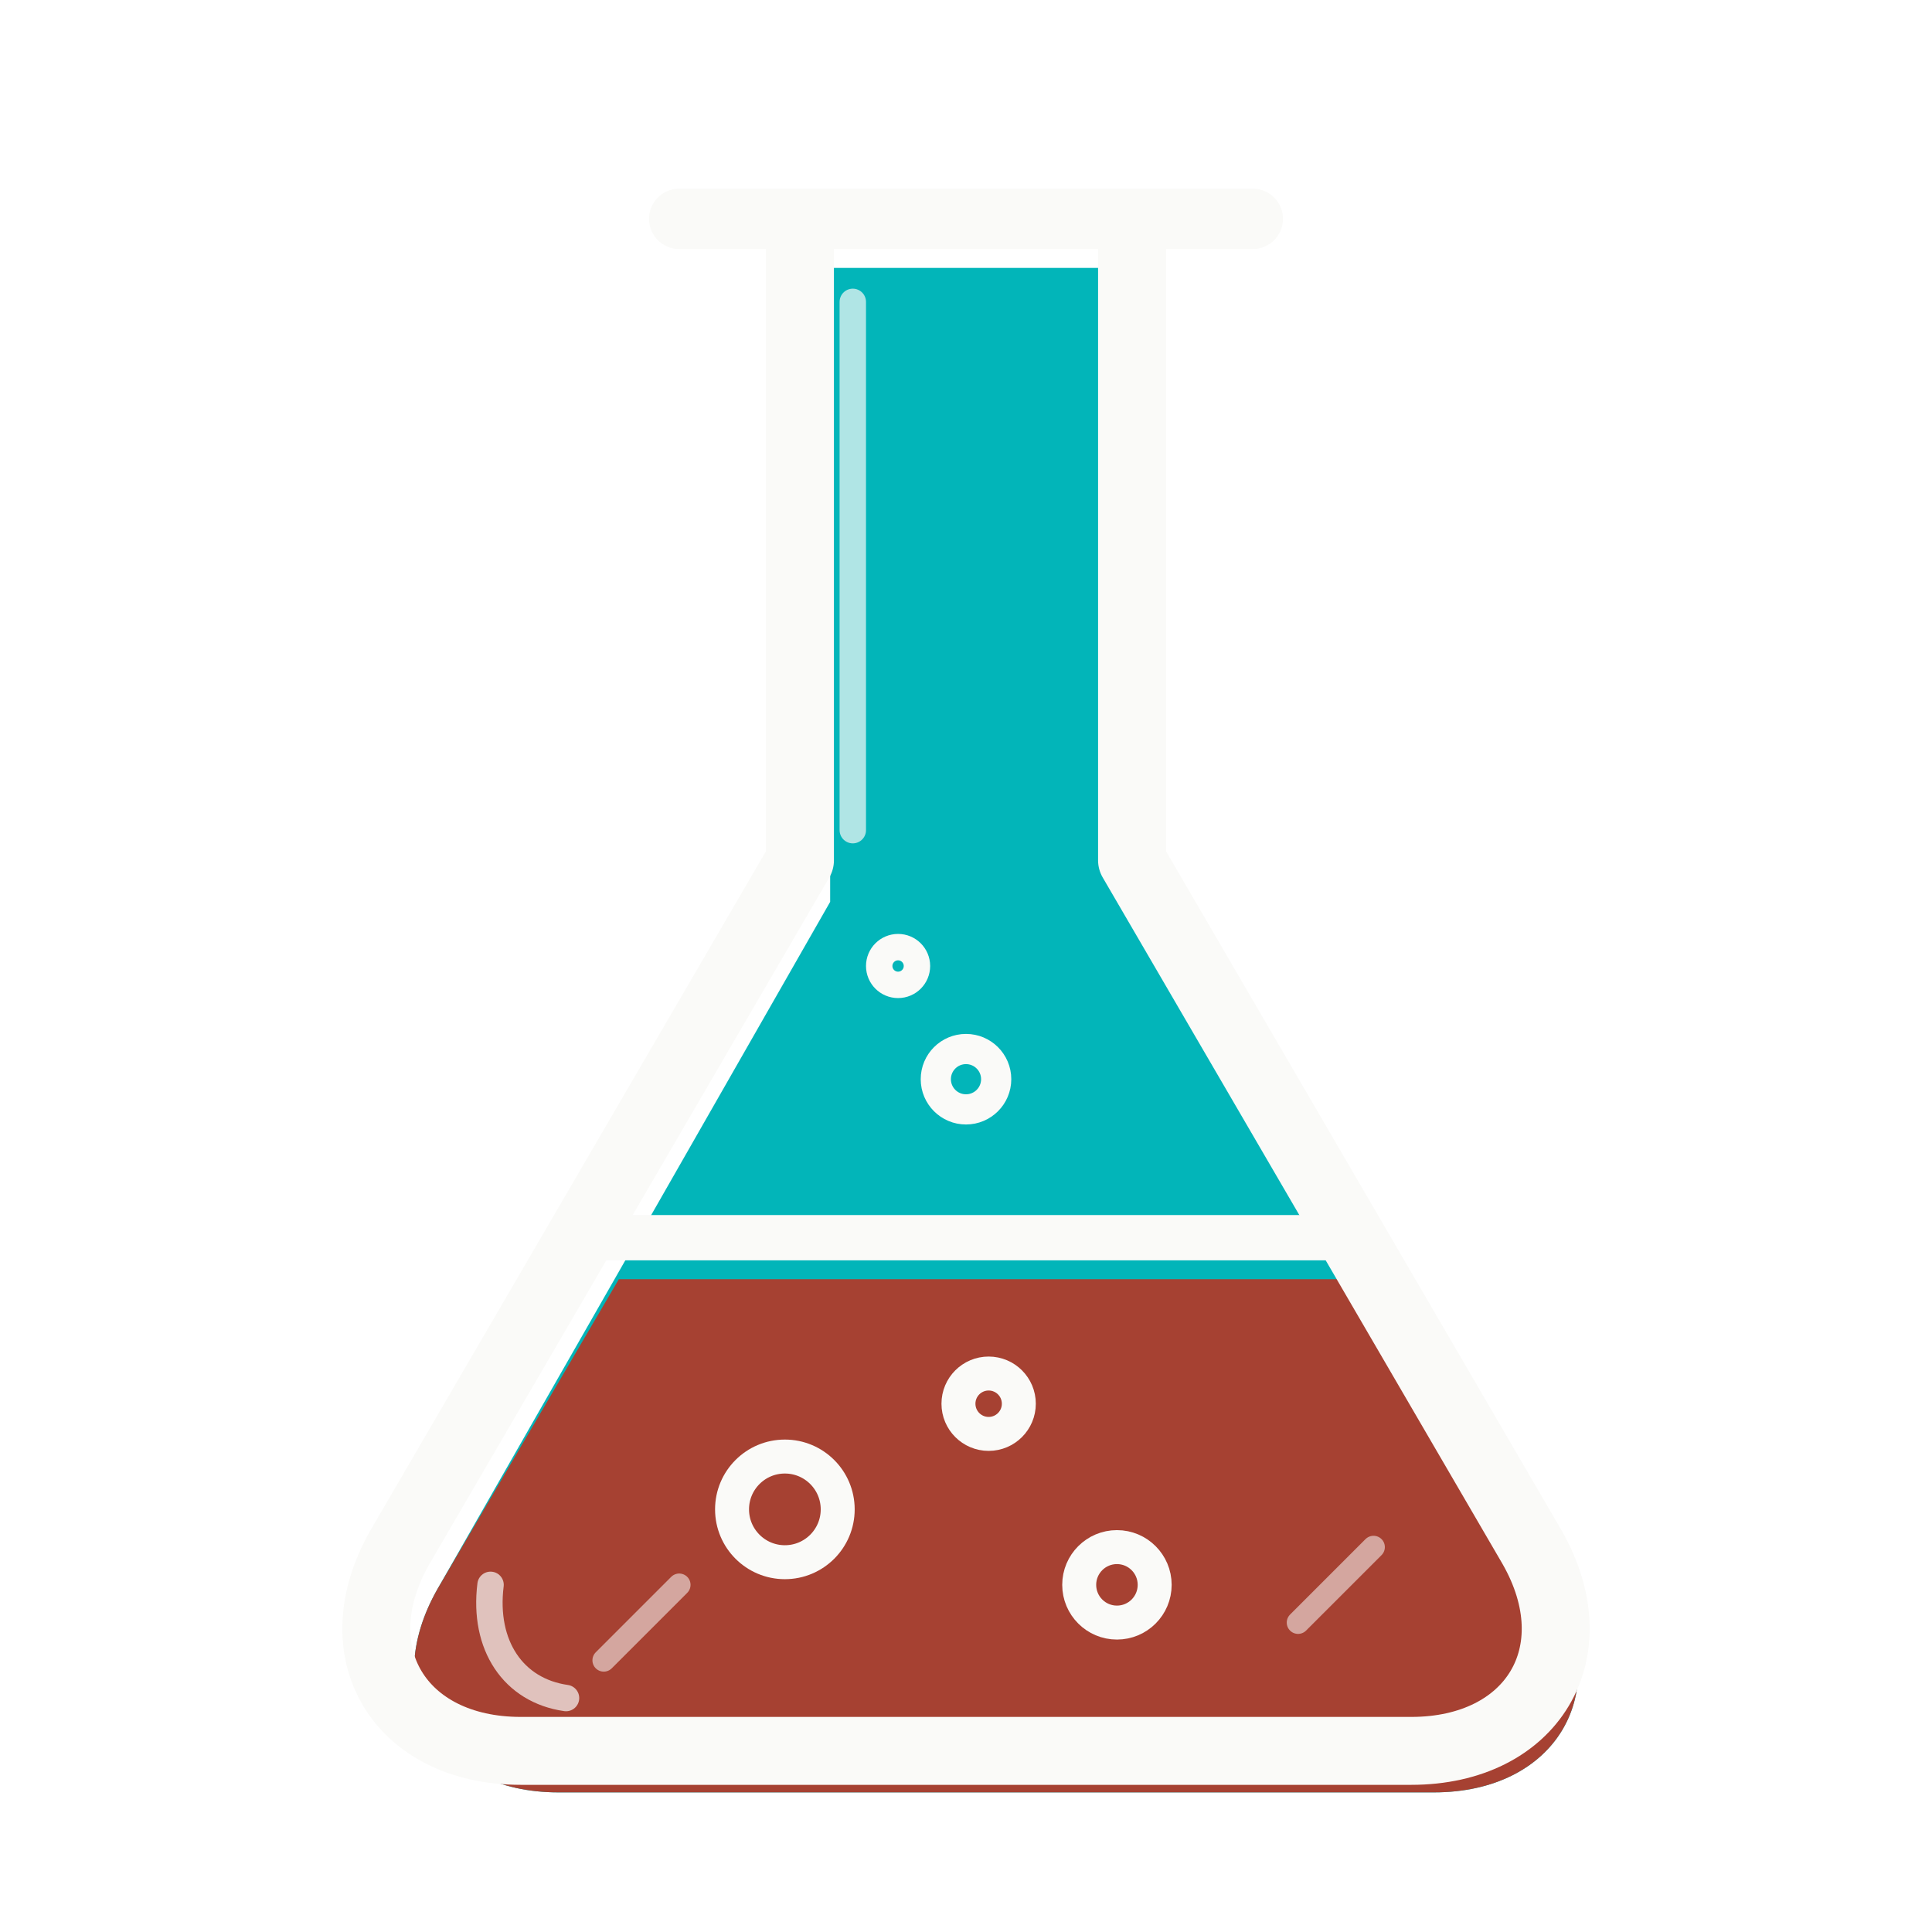
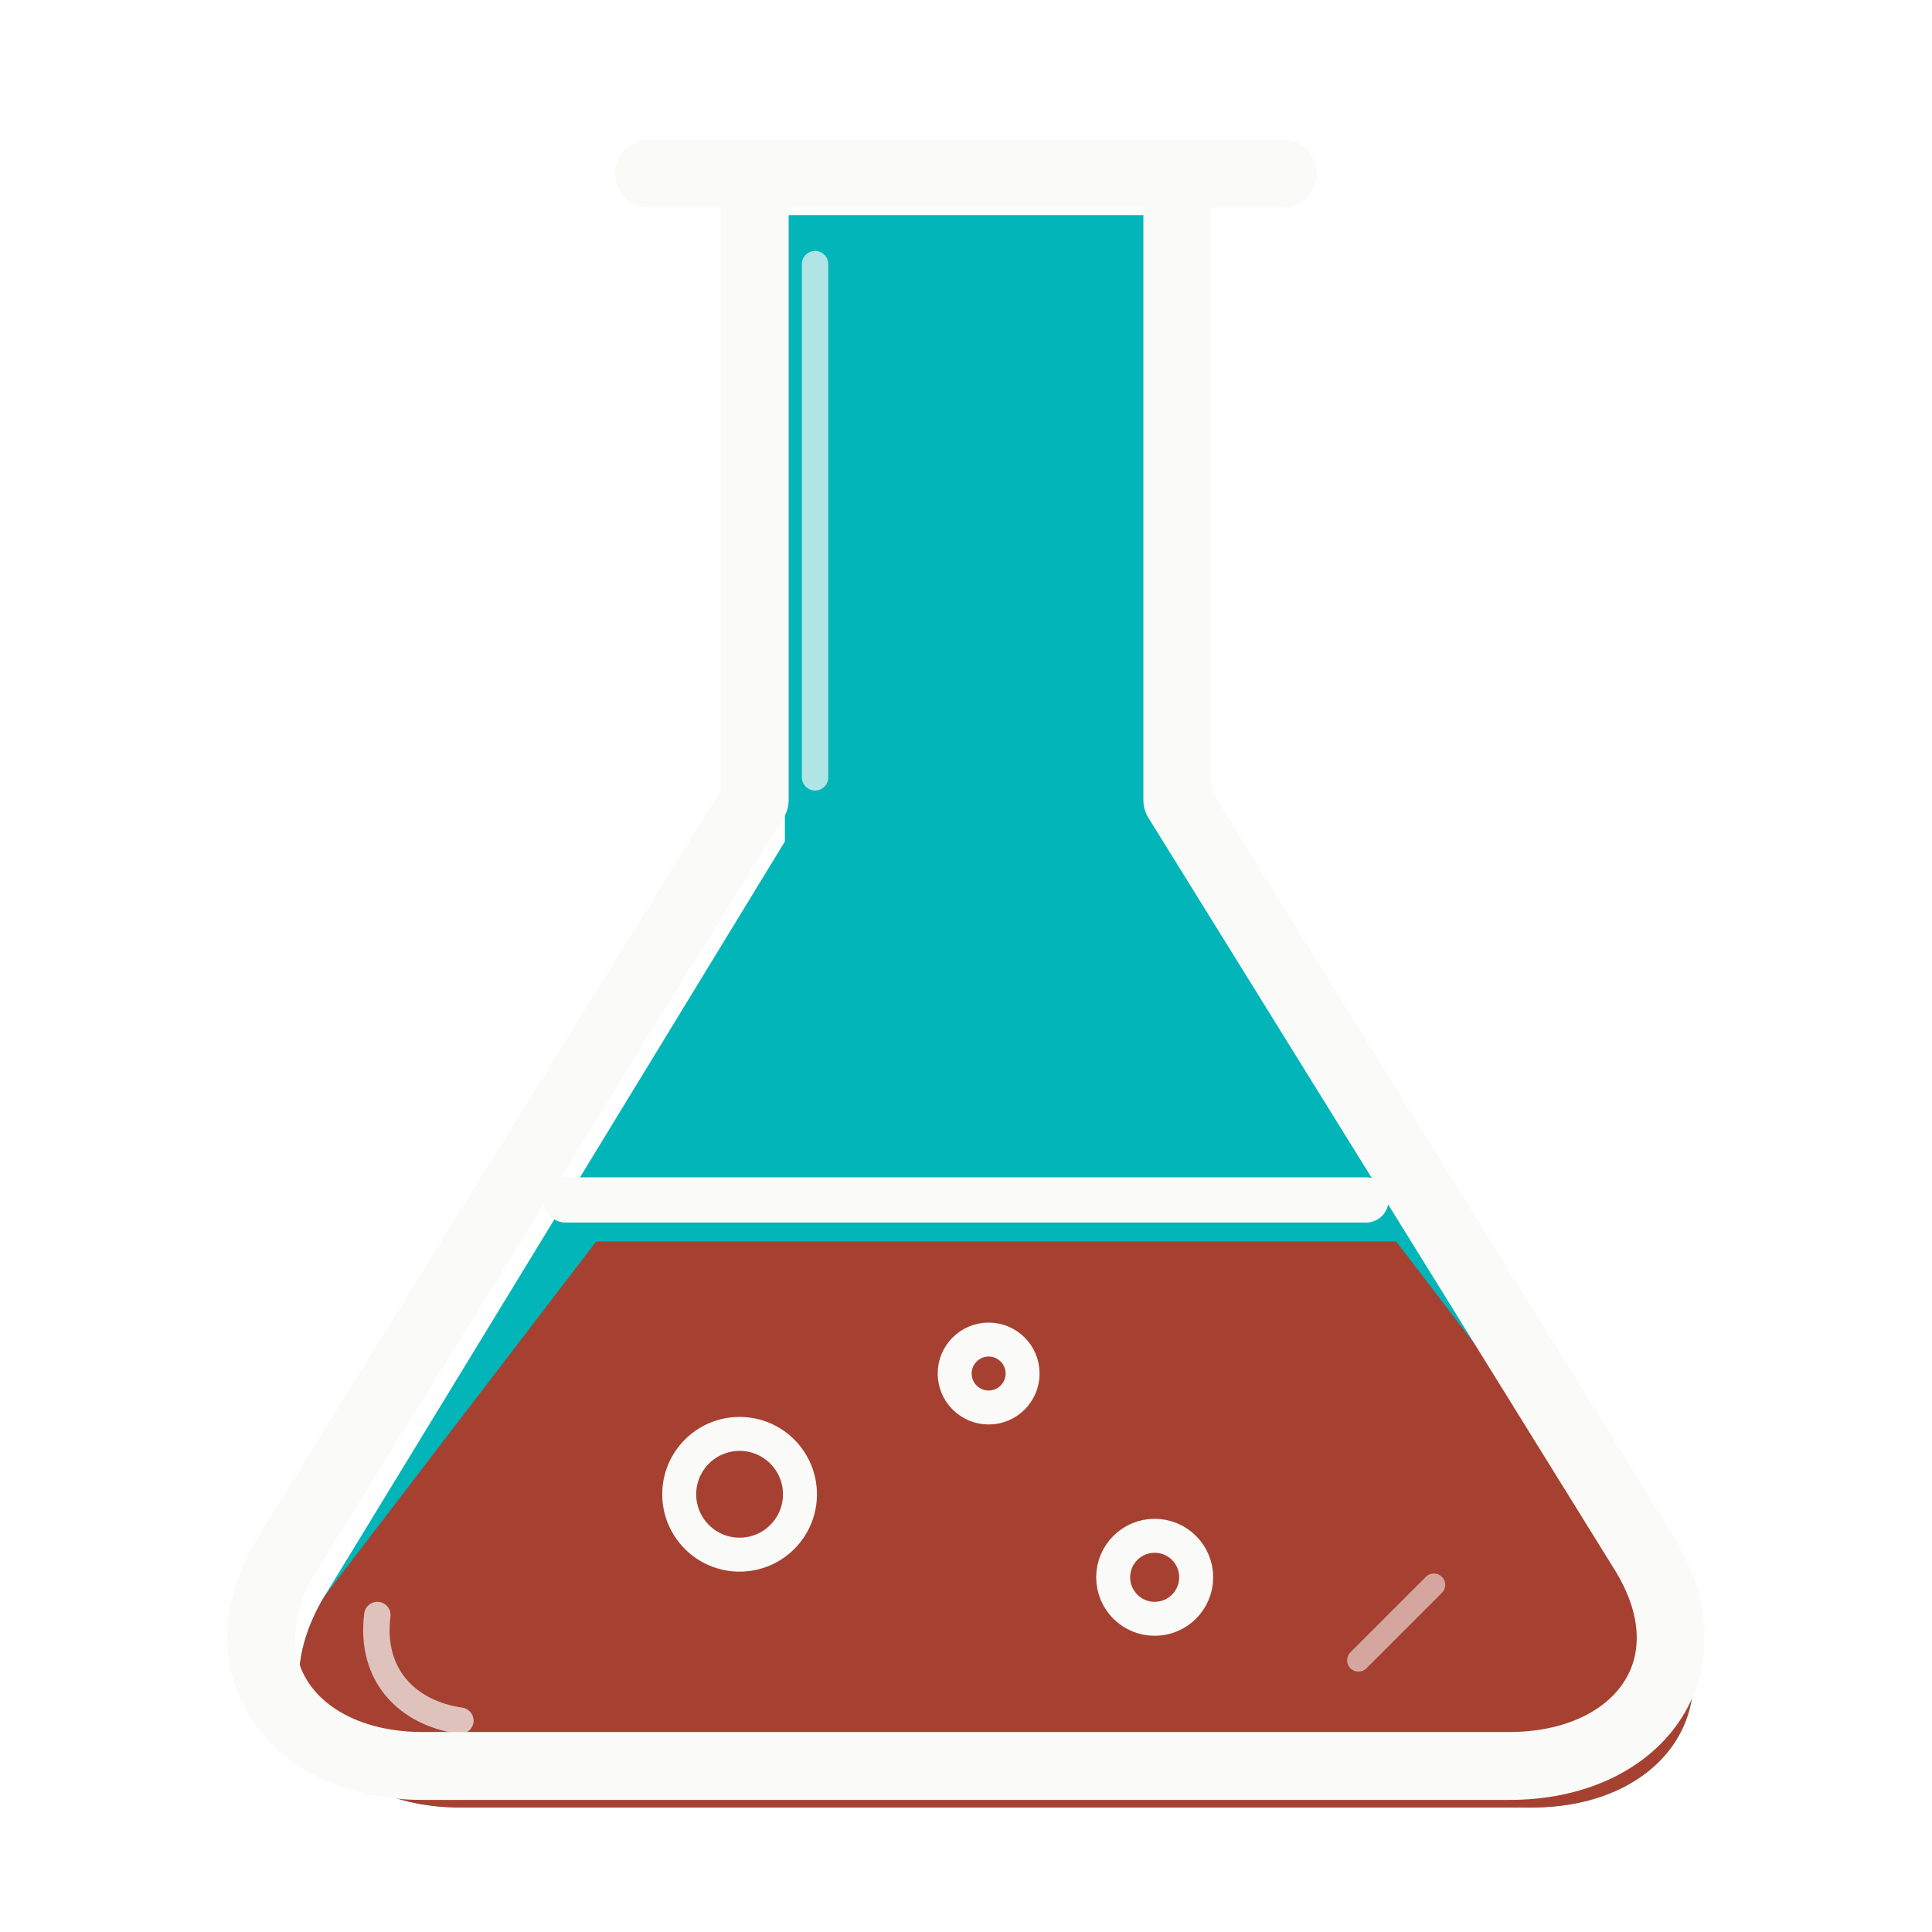
<svg xmlns="http://www.w3.org/2000/svg" width="512" height="512" viewBox="0 0 512 512" fill="none" stroke="#fafaf8" stroke-linecap="round" stroke-linejoin="round">
  <g stroke="none" transform="translate(8 9)">
-     <path fill="#02b5b9" d="M212 62L300 62L300 230L404 412C420 440 404 466 372 466L140 466C108 466 92 440 108 412L212 230Z" />
-     <path fill="#a64132" d="M156 330L356 330L404 412C420 440 404 466 372 466L140 466C108 466 92 440 108 412Z" />
+     <path fill="#02b5b9" d="M200 48L312 48L312 214L434 414C452 444 432 470 398 470L114 470C80 470 60 444 78 414L200 214Z" />
+     <path fill="#a64132" d="M150 320L362 320L434 414C452 444 432 470 398 470L114 470C80 470 60 444 78 414Z" />
  </g>
-   <path stroke-width="18" d="M212 60L212 228L106 410C90 438 106 464 138 464L374 464C406 464 422 438 406 410L300 228L300 60" />
-   <path stroke-width="16" d="M180 58L332 58" />
-   <path stroke-width="12" d="M156 328L356 328" />
-   <path stroke-width="7" opacity=".7" d="M226 80L226 220M130 420C128 436 136 448 150 450" />
-   <circle stroke-width="9" cx="208" cy="400" r="14" />
-   <circle stroke-width="9" cx="296" cy="420" r="10" />
-   <circle stroke-width="9" cx="262" cy="372" r="8" />
-   <circle stroke-width="8" cx="256" cy="286" r="8" />
-   <circle stroke-width="7" cx="238" cy="256" r="5" />
+   <path stroke-width="18" d="M200 46L200 212L76 412C58 442 78 468 112 468L400 468C434 468 454 442 436 412L312 212L312 46" />
+   <path stroke-width="18" d="M172 46L340 46" />
+   <path stroke-width="12" d="M150 318L362 318" />
+   <path stroke-width="7" opacity=".7" d="M216 70L216 206M100 428C98 444 108 454 122 456" />
+   <circle stroke-width="9" cx="196" cy="396" r="16" />
+   <circle stroke-width="9" cx="306" cy="418" r="11" />
+   <circle stroke-width="9" cx="262" cy="364" r="9" />
  <g stroke-width="6" opacity=".55">
-     <path d="M344 430L364 410" />
-     <path d="M160 440L180 420" />
+     <path d="M360 440L380 420" />
  </g>
</svg>
